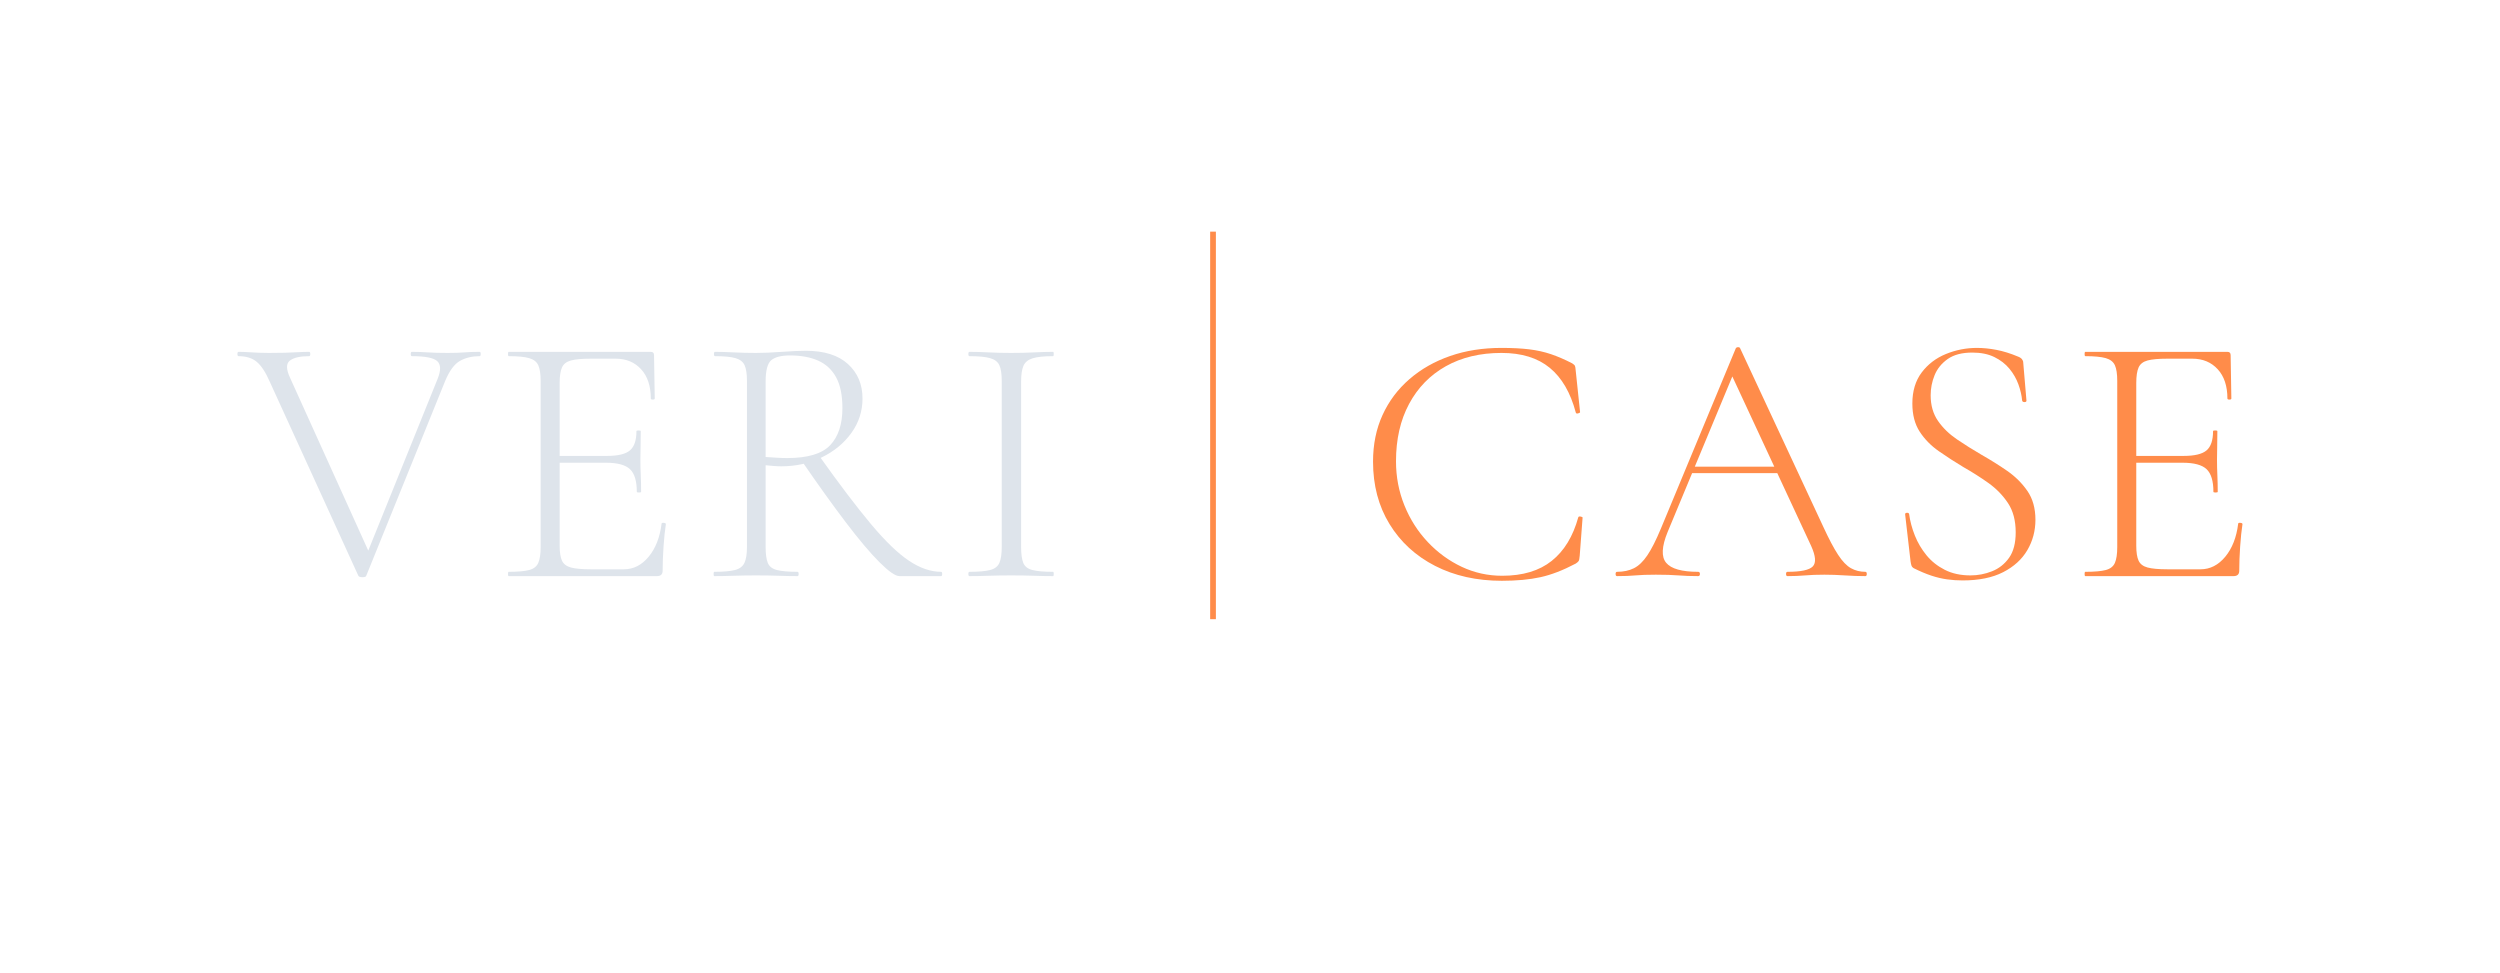
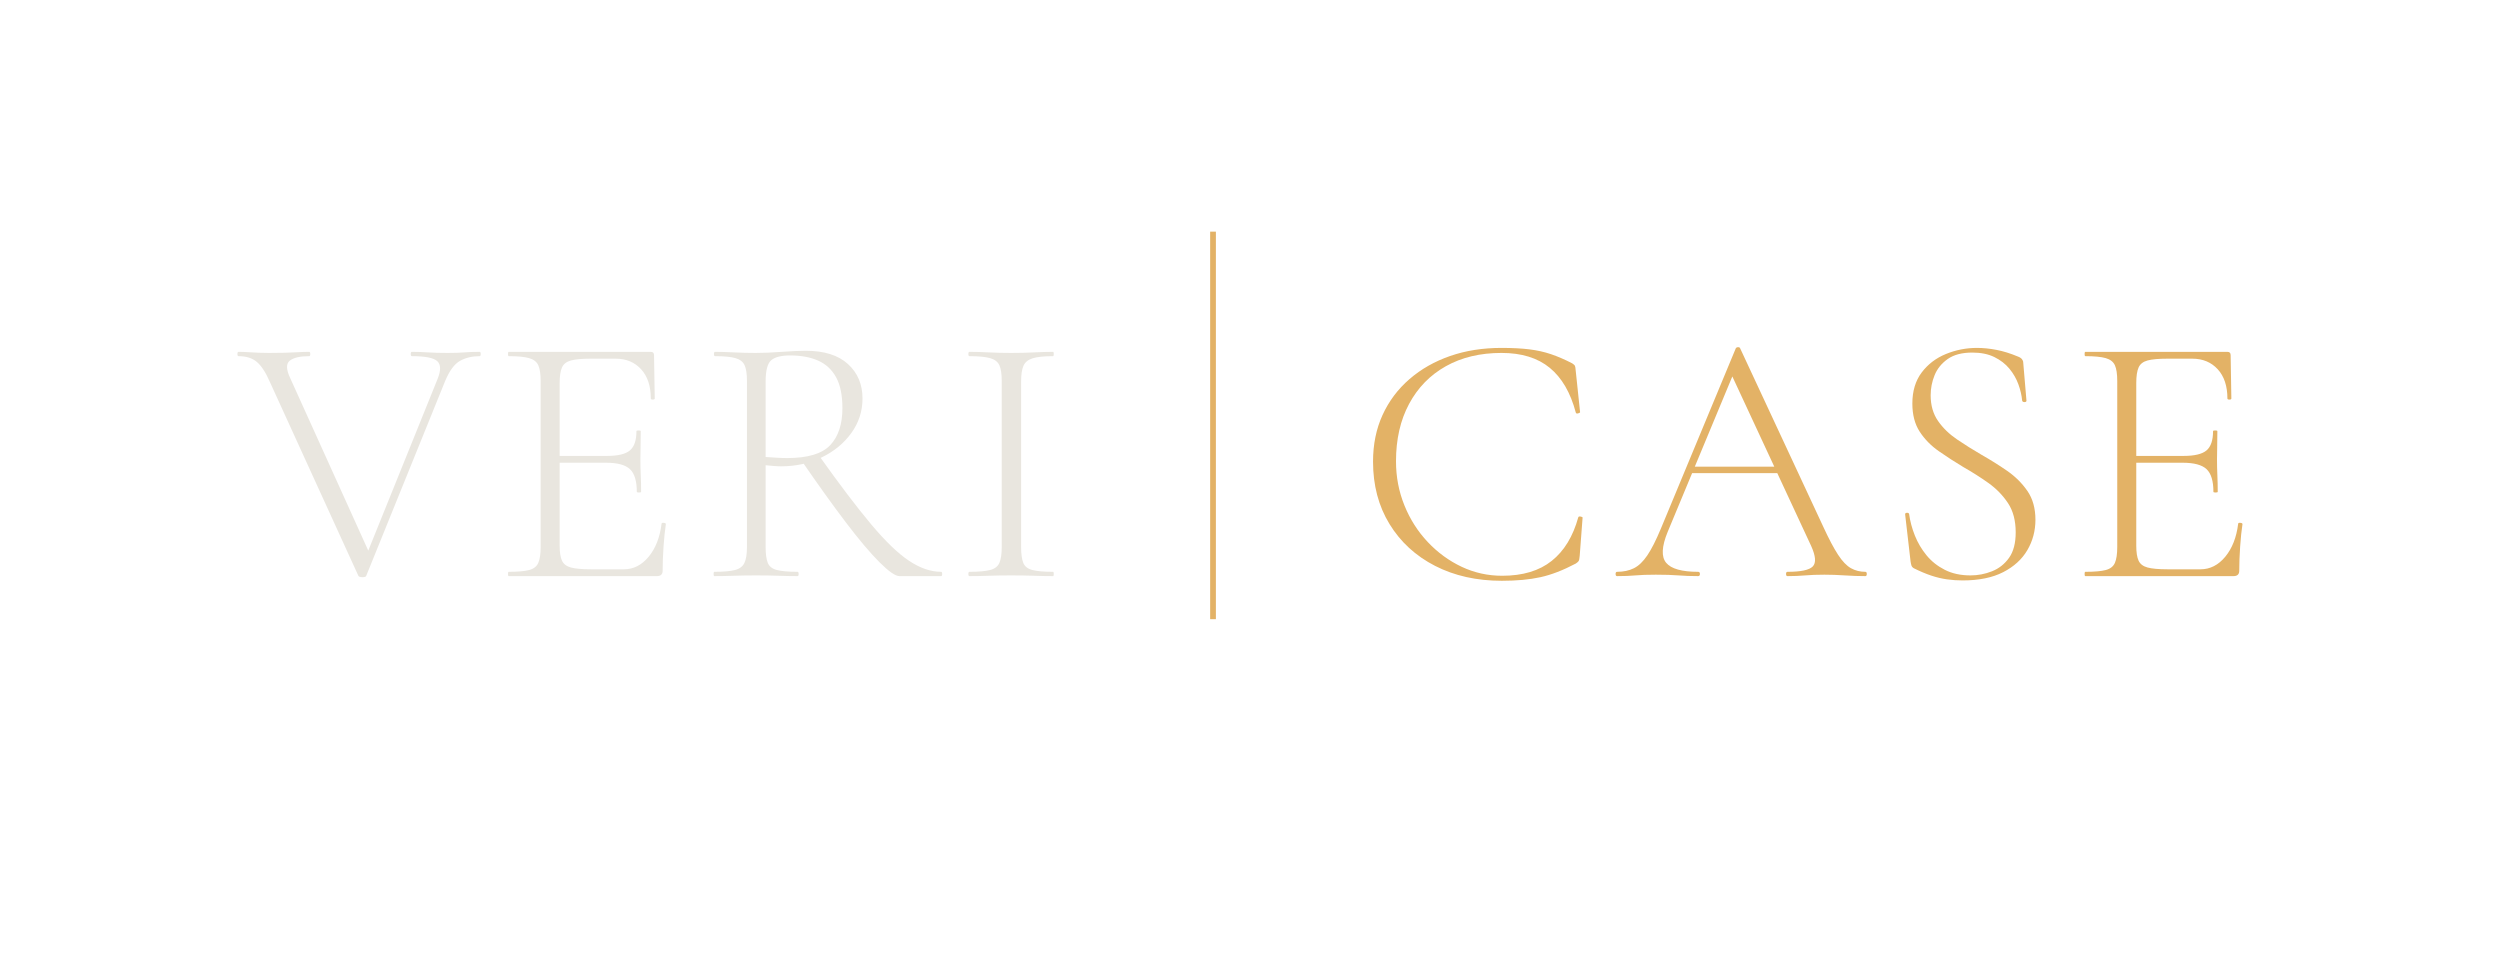
<svg xmlns="http://www.w3.org/2000/svg" viewBox="0 0 501.63 195.2" width="501.63" height="195.2" fill="none">
-   <path d="M96.24 70.6Q96.456 70.6 96.456 71.032Q96.456 71.464 96.24 71.464Q94.008 71.464 92.316 72.4Q90.624 73.336 89.328 76.432L73.488 115.528Q73.416 115.816 72.732 115.816Q72.048 115.816 71.904 115.528L54.12 76.576Q52.896 73.768 51.528 72.616Q50.16 71.464 47.856 71.464Q47.64 71.464 47.64 71.032Q47.64 70.6 47.856 70.6Q48.864 70.6 49.908 70.672Q50.952 70.744 51.996 70.78Q53.04 70.816 53.976 70.816Q55.704 70.816 57.144 70.78Q58.584 70.744 59.772 70.672Q60.96 70.6 62.04 70.6Q62.256 70.6 62.256 71.032Q62.256 71.464 62.04 71.464Q59.304 71.464 58.152 72.364Q57.0 73.264 58.224 75.856L74.352 111.496L72.408 114.16L87.816 76Q88.824 73.48 87.744 72.472Q86.664 71.464 82.632 71.464Q82.416 71.464 82.416 71.032Q82.416 70.6 82.632 70.6Q84.288 70.6 85.836 70.708Q87.384 70.816 89.832 70.816Q91.92 70.816 93.18 70.708Q94.44 70.6 96.24 70.6Z" fill="#DEE4EB" />
-   <path d="M131.808 115.6H102.072Q101.928 115.6 101.928 115.168Q101.928 114.736 102.072 114.736Q104.808 114.736 106.176 114.376Q107.544 114.016 108.012 112.936Q108.48 111.856 108.48 109.768V76.432Q108.48 74.344 108.012 73.3Q107.544 72.256 106.176 71.86Q104.808 71.464 102.072 71.464Q101.928 71.464 101.928 71.032Q101.928 70.6 102.072 70.6H130.584Q131.232 70.6 131.232 71.248L131.376 79.96Q131.376 80.176 130.98 80.176Q130.584 80.176 130.584 79.96Q130.584 76.216 128.64 74.092Q126.696 71.968 123.528 71.968H118.56Q115.896 71.968 114.564 72.328Q113.232 72.688 112.764 73.732Q112.296 74.776 112.296 76.864V109.48Q112.296 111.496 112.764 112.504Q113.232 113.512 114.564 113.872Q115.896 114.232 118.56 114.232H125.184Q128.064 114.232 130.152 111.712Q132.24 109.192 132.744 105.088Q132.744 104.872 133.176 104.908Q133.608 104.944 133.608 105.16Q133.32 107.032 133.14 109.66Q132.96 112.288 132.96 114.52Q132.96 115.6 131.808 115.6ZM127.776 98.68Q127.776 95.44 126.408 94.144Q125.04 92.848 121.584 92.848H110.496V91.48H121.8Q125.112 91.48 126.408 90.364Q127.704 89.248 127.704 86.512Q127.704 86.368 128.136 86.368Q128.568 86.368 128.568 86.512Q128.568 88.6 128.532 89.752Q128.496 90.904 128.496 92.2Q128.496 93.784 128.568 95.332Q128.64 96.88 128.64 98.68Q128.64 98.824 128.208 98.824Q127.776 98.824 127.776 98.68Z" fill="#DEE4EB" />
-   <path d="M180.48 115.6Q179.256 115.6 176.448 112.792Q173.64 109.984 169.68 104.764Q165.72 99.544 160.824 92.416L164.28 91.336Q170.472 100.048 174.792 105.196Q179.112 110.344 182.424 112.54Q185.736 114.736 188.832 114.736Q189.048 114.736 189.048 115.168Q189.048 115.6 188.832 115.6Q185.592 115.6 183.54 115.6Q181.488 115.6 180.48 115.6ZM161.688 70.384Q167.232 70.384 170.148 73.048Q173.064 75.712 173.064 79.96Q173.064 83.776 170.832 86.872Q168.6 89.968 164.892 91.768Q161.184 93.568 156.72 93.568Q156.072 93.568 155.208 93.496Q154.344 93.424 153.624 93.352V109.768Q153.624 111.856 154.056 112.936Q154.488 114.016 155.892 114.376Q157.296 114.736 160.032 114.736Q160.248 114.736 160.248 115.168Q160.248 115.6 160.032 115.6Q158.304 115.6 156.252 115.528Q154.2 115.456 151.68 115.456Q149.376 115.456 147.216 115.528Q145.056 115.6 143.328 115.6Q143.184 115.6 143.184 115.168Q143.184 114.736 143.328 114.736Q146.064 114.736 147.468 114.376Q148.872 114.016 149.376 112.936Q149.88 111.856 149.88 109.768V76.432Q149.88 74.344 149.412 73.3Q148.944 72.256 147.576 71.86Q146.208 71.464 143.472 71.464Q143.256 71.464 143.256 71.032Q143.256 70.6 143.472 70.6Q145.128 70.6 147.252 70.708Q149.376 70.816 151.68 70.816Q153.912 70.816 156.864 70.6Q159.816 70.384 161.688 70.384ZM169.032 81.904Q169.032 78.016 167.772 75.712Q166.512 73.408 164.172 72.364Q161.832 71.32 158.52 71.32Q155.928 71.32 154.776 72.256Q153.624 73.192 153.624 76.576V91.696Q154.632 91.768 155.82 91.84Q157.008 91.912 157.944 91.912Q164.136 91.912 166.584 89.32Q169.032 86.728 169.032 81.904Z" fill="#DEE4EB" />
-   <path d="M204.888 109.768Q204.888 111.856 205.32 112.936Q205.752 114.016 207.156 114.376Q208.56 114.736 211.296 114.736Q211.44 114.736 211.44 115.168Q211.44 115.6 211.296 115.6Q209.568 115.6 207.48 115.528Q205.392 115.456 202.872 115.456Q200.496 115.456 198.372 115.528Q196.248 115.6 194.52 115.6Q194.304 115.6 194.304 115.168Q194.304 114.736 194.52 114.736Q197.256 114.736 198.66 114.376Q200.064 114.016 200.532 112.936Q201.0 111.856 201.0 109.768V76.432Q201.0 74.344 200.532 73.3Q200.064 72.256 198.66 71.86Q197.256 71.464 194.52 71.464Q194.304 71.464 194.304 71.032Q194.304 70.6 194.52 70.6Q196.248 70.6 198.372 70.708Q200.496 70.816 202.872 70.816Q205.392 70.816 207.516 70.708Q209.64 70.6 211.296 70.6Q211.44 70.6 211.44 71.032Q211.44 71.464 211.296 71.464Q208.56 71.464 207.192 71.896Q205.824 72.328 205.356 73.408Q204.888 74.488 204.888 76.576Z" fill="#DEE4EB" />
-   <rect x="242.82" y="46.48" width="1.15" height="77.76" fill="#FF8C4A" />
-   <path d="M301.278 69.808Q304.518 69.808 306.858 70.096Q309.198 70.384 311.214 71.068Q313.23 71.752 315.462 72.904Q315.894 73.192 316.002 73.372Q316.11 73.552 316.182 74.488L317.046 82.696Q317.046 82.84 316.65 82.948Q316.254 83.056 316.182 82.768Q314.598 76.792 310.962 73.804Q307.326 70.816 301.278 70.816Q294.87 70.816 290.118 73.48Q285.366 76.144 282.738 81.04Q280.11 85.936 280.11 92.56Q280.11 97.24 281.802 101.416Q283.494 105.592 286.482 108.76Q289.47 111.928 293.286 113.728Q297.102 115.528 301.422 115.528Q307.614 115.528 311.358 112.54Q315.102 109.552 316.686 103.792Q316.758 103.576 317.154 103.648Q317.55 103.72 317.55 103.864L316.974 111.496Q316.902 112.36 316.758 112.576Q316.614 112.792 316.182 113.08Q312.366 115.096 309.09 115.816Q305.814 116.536 301.35 116.536Q293.79 116.536 287.958 113.548Q282.126 110.56 278.814 105.16Q275.502 99.76 275.502 92.632Q275.502 87.448 277.41 83.272Q279.318 79.096 282.81 76.072Q286.302 73.048 290.982 71.428Q295.662 69.808 301.278 69.808Z" fill="#FF8C4A" />
-   <path d="M338.718 94.936 339.366 93.64H358.014L358.518 94.936ZM374.286 114.736Q374.574 114.736 374.574 115.168Q374.574 115.6 374.286 115.6Q372.27 115.6 370.146 115.456Q368.022 115.312 366.078 115.312Q363.846 115.312 362.226 115.456Q360.606 115.6 358.662 115.6Q358.374 115.6 358.374 115.168Q358.374 114.736 358.662 114.736Q362.694 114.736 363.738 113.656Q364.782 112.576 363.414 109.552L347.142 74.56L348.51 73.336L334.614 106.744Q332.814 111.136 334.326 112.936Q335.838 114.736 340.734 114.736Q341.094 114.736 341.094 115.168Q341.094 115.6 340.734 115.6Q338.574 115.6 336.774 115.456Q334.974 115.312 332.238 115.312Q329.718 115.312 328.17 115.456Q326.622 115.6 324.462 115.6Q324.174 115.6 324.174 115.168Q324.174 114.736 324.462 114.736Q326.406 114.736 327.846 114.016Q329.286 113.296 330.546 111.424Q331.806 109.552 333.246 106.096L348.294 69.88Q348.438 69.664 348.762 69.664Q349.086 69.664 349.158 69.88L365.862 105.736Q367.518 109.336 368.814 111.316Q370.11 113.296 371.406 114.016Q372.702 114.736 374.286 114.736Z" fill="#FF8C4A" />
-   <path d="M387.39 79.312Q387.39 82.336 388.866 84.46Q390.342 86.584 392.682 88.168Q395.022 89.752 397.614 91.264Q400.278 92.776 402.726 94.468Q405.174 96.16 406.794 98.5Q408.414 100.84 408.414 104.296Q408.414 107.608 406.794 110.38Q405.174 113.152 401.934 114.808Q398.694 116.464 393.798 116.464Q392.214 116.464 390.666 116.248Q389.118 116.032 387.498 115.492Q385.878 114.952 384.006 114.016Q383.646 113.8 383.538 113.476Q383.43 113.152 383.358 112.648L382.278 103.288Q382.206 102.928 382.602 102.892Q382.998 102.856 383.07 103.144Q383.358 105.304 384.222 107.464Q385.086 109.624 386.562 111.424Q388.038 113.224 390.234 114.34Q392.43 115.456 395.382 115.456Q397.614 115.456 399.702 114.628Q401.79 113.8 403.122 111.928Q404.454 110.056 404.454 106.816Q404.454 103.288 402.906 100.948Q401.358 98.608 398.982 96.916Q396.606 95.224 393.942 93.712Q391.422 92.2 389.046 90.544Q386.67 88.888 385.194 86.62Q383.718 84.352 383.718 80.968Q383.718 77.224 385.59 74.74Q387.462 72.256 390.45 71.032Q393.438 69.808 396.678 69.808Q398.55 69.808 400.602 70.204Q402.654 70.6 404.886 71.536Q405.462 71.752 405.714 72.076Q405.966 72.4 405.966 72.76L406.614 80.392Q406.614 80.68 406.218 80.68Q405.822 80.68 405.75 80.392Q405.606 78.808 404.994 77.116Q404.382 75.424 403.194 73.984Q402.006 72.544 400.17 71.644Q398.334 70.744 395.742 70.744Q392.646 70.744 390.81 72.04Q388.974 73.336 388.182 75.28Q387.39 77.224 387.39 79.312Z" fill="#FF8C4A" />
-   <path d="M448.158 115.6H418.422Q418.278 115.6 418.278 115.168Q418.278 114.736 418.422 114.736Q421.158 114.736 422.526 114.376Q423.894 114.016 424.362 112.936Q424.83 111.856 424.83 109.768V76.432Q424.83 74.344 424.362 73.3Q423.894 72.256 422.526 71.86Q421.158 71.464 418.422 71.464Q418.278 71.464 418.278 71.032Q418.278 70.6 418.422 70.6H446.934Q447.582 70.6 447.582 71.248L447.726 79.96Q447.726 80.176 447.33 80.176Q446.934 80.176 446.934 79.96Q446.934 76.216 444.99 74.092Q443.046 71.968 439.878 71.968H434.91Q432.246 71.968 430.914 72.328Q429.582 72.688 429.114 73.732Q428.646 74.776 428.646 76.864V109.48Q428.646 111.496 429.114 112.504Q429.582 113.512 430.914 113.872Q432.246 114.232 434.91 114.232H441.534Q444.414 114.232 446.502 111.712Q448.59 109.192 449.094 105.088Q449.094 104.872 449.526 104.908Q449.958 104.944 449.958 105.16Q449.67 107.032 449.49 109.66Q449.31 112.288 449.31 114.52Q449.31 115.6 448.158 115.6ZM444.126 98.68Q444.126 95.44 442.758 94.144Q441.39 92.848 437.934 92.848H426.846V91.48H438.15Q441.462 91.48 442.758 90.364Q444.054 89.248 444.054 86.512Q444.054 86.368 444.486 86.368Q444.918 86.368 444.918 86.512Q444.918 88.6 444.882 89.752Q444.846 90.904 444.846 92.2Q444.846 93.784 444.918 95.332Q444.99 96.88 444.99 98.68Q444.99 98.824 444.558 98.824Q444.126 98.824 444.126 98.68Z" fill="#FF8C4A" />
+   <path d="M96.24 70.6Q96.456 70.6 96.456 71.032Q96.456 71.464 96.24 71.464Q94.008 71.464 92.316 72.4Q90.624 73.336 89.328 76.432L73.488 115.528Q73.416 115.816 72.732 115.816Q72.048 115.816 71.904 115.528L54.12 76.576Q52.896 73.768 51.528 72.616Q50.16 71.464 47.856 71.464Q47.64 71.464 47.64 71.032Q47.64 70.6 47.856 70.6Q48.864 70.6 49.908 70.672Q50.952 70.744 51.996 70.78Q53.04 70.816 53.976 70.816Q55.704 70.816 57.144 70.78Q58.584 70.744 59.772 70.672Q60.96 70.6 62.04 70.6Q62.256 70.6 62.256 71.032Q62.256 71.464 62.04 71.464Q59.304 71.464 58.152 72.364Q57.0 73.264 58.224 75.856L74.352 111.496L72.408 114.16L87.816 76Q88.824 73.48 87.744 72.472Q86.664 71.464 82.632 71.464Q82.416 71.464 82.416 71.032Q82.416 70.6 82.632 70.6Q84.288 70.6 85.836 70.708Q87.384 70.816 89.832 70.816Q91.92 70.816 93.18 70.708Q94.44 70.6 96.24 70.6Z" fill="#E9E6DF" />
+   <path d="M131.808 115.6H102.072Q101.928 115.6 101.928 115.168Q101.928 114.736 102.072 114.736Q104.808 114.736 106.176 114.376Q107.544 114.016 108.012 112.936Q108.48 111.856 108.48 109.768V76.432Q108.48 74.344 108.012 73.3Q107.544 72.256 106.176 71.86Q104.808 71.464 102.072 71.464Q101.928 71.464 101.928 71.032Q101.928 70.6 102.072 70.6H130.584Q131.232 70.6 131.232 71.248L131.376 79.96Q131.376 80.176 130.98 80.176Q130.584 80.176 130.584 79.96Q130.584 76.216 128.64 74.092Q126.696 71.968 123.528 71.968H118.56Q115.896 71.968 114.564 72.328Q113.232 72.688 112.764 73.732Q112.296 74.776 112.296 76.864V109.48Q112.296 111.496 112.764 112.504Q113.232 113.512 114.564 113.872Q115.896 114.232 118.56 114.232H125.184Q128.064 114.232 130.152 111.712Q132.24 109.192 132.744 105.088Q132.744 104.872 133.176 104.908Q133.608 104.944 133.608 105.16Q133.32 107.032 133.14 109.66Q132.96 112.288 132.96 114.52Q132.96 115.6 131.808 115.6ZM127.776 98.68Q127.776 95.44 126.408 94.144Q125.04 92.848 121.584 92.848H110.496V91.48H121.8Q125.112 91.48 126.408 90.364Q127.704 89.248 127.704 86.512Q127.704 86.368 128.136 86.368Q128.568 86.368 128.568 86.512Q128.568 88.6 128.532 89.752Q128.496 90.904 128.496 92.2Q128.496 93.784 128.568 95.332Q128.64 96.88 128.64 98.68Q128.64 98.824 128.208 98.824Q127.776 98.824 127.776 98.68Z" fill="#E9E6DF" />
+   <path d="M180.48 115.6Q179.256 115.6 176.448 112.792Q173.64 109.984 169.68 104.764Q165.72 99.544 160.824 92.416L164.28 91.336Q170.472 100.048 174.792 105.196Q179.112 110.344 182.424 112.54Q185.736 114.736 188.832 114.736Q189.048 114.736 189.048 115.168Q189.048 115.6 188.832 115.6Q185.592 115.6 183.54 115.6Q181.488 115.6 180.48 115.6ZM161.688 70.384Q167.232 70.384 170.148 73.048Q173.064 75.712 173.064 79.96Q173.064 83.776 170.832 86.872Q168.6 89.968 164.892 91.768Q161.184 93.568 156.72 93.568Q156.072 93.568 155.208 93.496Q154.344 93.424 153.624 93.352V109.768Q153.624 111.856 154.056 112.936Q154.488 114.016 155.892 114.376Q157.296 114.736 160.032 114.736Q160.248 114.736 160.248 115.168Q160.248 115.6 160.032 115.6Q158.304 115.6 156.252 115.528Q154.2 115.456 151.68 115.456Q149.376 115.456 147.216 115.528Q145.056 115.6 143.328 115.6Q143.184 115.6 143.184 115.168Q143.184 114.736 143.328 114.736Q146.064 114.736 147.468 114.376Q148.872 114.016 149.376 112.936Q149.88 111.856 149.88 109.768V76.432Q149.88 74.344 149.412 73.3Q148.944 72.256 147.576 71.86Q146.208 71.464 143.472 71.464Q143.256 71.464 143.256 71.032Q143.256 70.6 143.472 70.6Q145.128 70.6 147.252 70.708Q149.376 70.816 151.68 70.816Q153.912 70.816 156.864 70.6Q159.816 70.384 161.688 70.384ZM169.032 81.904Q169.032 78.016 167.772 75.712Q166.512 73.408 164.172 72.364Q161.832 71.32 158.52 71.32Q155.928 71.32 154.776 72.256Q153.624 73.192 153.624 76.576V91.696Q154.632 91.768 155.82 91.84Q157.008 91.912 157.944 91.912Q164.136 91.912 166.584 89.32Q169.032 86.728 169.032 81.904Z" fill="#E9E6DF" />
+   <path d="M204.888 109.768Q204.888 111.856 205.32 112.936Q205.752 114.016 207.156 114.376Q208.56 114.736 211.296 114.736Q211.44 114.736 211.44 115.168Q211.44 115.6 211.296 115.6Q209.568 115.6 207.48 115.528Q205.392 115.456 202.872 115.456Q200.496 115.456 198.372 115.528Q196.248 115.6 194.52 115.6Q194.304 115.6 194.304 115.168Q194.304 114.736 194.52 114.736Q197.256 114.736 198.66 114.376Q200.064 114.016 200.532 112.936Q201.0 111.856 201.0 109.768V76.432Q201.0 74.344 200.532 73.3Q200.064 72.256 198.66 71.86Q197.256 71.464 194.52 71.464Q194.304 71.464 194.304 71.032Q194.304 70.6 194.52 70.6Q196.248 70.6 198.372 70.708Q200.496 70.816 202.872 70.816Q205.392 70.816 207.516 70.708Q209.64 70.6 211.296 70.6Q211.44 70.6 211.44 71.032Q211.44 71.464 211.296 71.464Q208.56 71.464 207.192 71.896Q205.824 72.328 205.356 73.408Q204.888 74.488 204.888 76.576Z" fill="#E9E6DF" />
+   <rect x="242.82" y="46.48" width="1.15" height="77.76" fill="#E3B266" />
+   <path d="M301.278 69.808Q304.518 69.808 306.858 70.096Q309.198 70.384 311.214 71.068Q313.23 71.752 315.462 72.904Q315.894 73.192 316.002 73.372Q316.11 73.552 316.182 74.488L317.046 82.696Q317.046 82.84 316.65 82.948Q316.254 83.056 316.182 82.768Q314.598 76.792 310.962 73.804Q307.326 70.816 301.278 70.816Q294.87 70.816 290.118 73.48Q285.366 76.144 282.738 81.04Q280.11 85.936 280.11 92.56Q280.11 97.24 281.802 101.416Q283.494 105.592 286.482 108.76Q289.47 111.928 293.286 113.728Q297.102 115.528 301.422 115.528Q307.614 115.528 311.358 112.54Q315.102 109.552 316.686 103.792Q316.758 103.576 317.154 103.648Q317.55 103.72 317.55 103.864L316.974 111.496Q316.902 112.36 316.758 112.576Q316.614 112.792 316.182 113.08Q312.366 115.096 309.09 115.816Q305.814 116.536 301.35 116.536Q293.79 116.536 287.958 113.548Q282.126 110.56 278.814 105.16Q275.502 99.76 275.502 92.632Q275.502 87.448 277.41 83.272Q279.318 79.096 282.81 76.072Q286.302 73.048 290.982 71.428Q295.662 69.808 301.278 69.808Z" fill="#E3B266" />
+   <path d="M338.718 94.936 339.366 93.64H358.014L358.518 94.936ZM374.286 114.736Q374.574 114.736 374.574 115.168Q374.574 115.6 374.286 115.6Q372.27 115.6 370.146 115.456Q368.022 115.312 366.078 115.312Q363.846 115.312 362.226 115.456Q360.606 115.6 358.662 115.6Q358.374 115.6 358.374 115.168Q358.374 114.736 358.662 114.736Q362.694 114.736 363.738 113.656Q364.782 112.576 363.414 109.552L347.142 74.56L348.51 73.336L334.614 106.744Q332.814 111.136 334.326 112.936Q335.838 114.736 340.734 114.736Q341.094 114.736 341.094 115.168Q341.094 115.6 340.734 115.6Q338.574 115.6 336.774 115.456Q334.974 115.312 332.238 115.312Q329.718 115.312 328.17 115.456Q326.622 115.6 324.462 115.6Q324.174 115.6 324.174 115.168Q324.174 114.736 324.462 114.736Q326.406 114.736 327.846 114.016Q329.286 113.296 330.546 111.424Q331.806 109.552 333.246 106.096L348.294 69.88Q348.438 69.664 348.762 69.664Q349.086 69.664 349.158 69.88L365.862 105.736Q367.518 109.336 368.814 111.316Q370.11 113.296 371.406 114.016Q372.702 114.736 374.286 114.736Z" fill="#E3B266" />
+   <path d="M387.39 79.312Q387.39 82.336 388.866 84.46Q390.342 86.584 392.682 88.168Q395.022 89.752 397.614 91.264Q400.278 92.776 402.726 94.468Q405.174 96.16 406.794 98.5Q408.414 100.84 408.414 104.296Q408.414 107.608 406.794 110.38Q405.174 113.152 401.934 114.808Q398.694 116.464 393.798 116.464Q392.214 116.464 390.666 116.248Q389.118 116.032 387.498 115.492Q385.878 114.952 384.006 114.016Q383.646 113.8 383.538 113.476Q383.43 113.152 383.358 112.648L382.278 103.288Q382.206 102.928 382.602 102.892Q382.998 102.856 383.07 103.144Q383.358 105.304 384.222 107.464Q385.086 109.624 386.562 111.424Q388.038 113.224 390.234 114.34Q392.43 115.456 395.382 115.456Q397.614 115.456 399.702 114.628Q401.79 113.8 403.122 111.928Q404.454 110.056 404.454 106.816Q404.454 103.288 402.906 100.948Q401.358 98.608 398.982 96.916Q396.606 95.224 393.942 93.712Q391.422 92.2 389.046 90.544Q386.67 88.888 385.194 86.62Q383.718 84.352 383.718 80.968Q383.718 77.224 385.59 74.74Q387.462 72.256 390.45 71.032Q393.438 69.808 396.678 69.808Q398.55 69.808 400.602 70.204Q402.654 70.6 404.886 71.536Q405.462 71.752 405.714 72.076Q405.966 72.4 405.966 72.76L406.614 80.392Q406.614 80.68 406.218 80.68Q405.822 80.68 405.75 80.392Q405.606 78.808 404.994 77.116Q404.382 75.424 403.194 73.984Q402.006 72.544 400.17 71.644Q398.334 70.744 395.742 70.744Q392.646 70.744 390.81 72.04Q388.974 73.336 388.182 75.28Q387.39 77.224 387.39 79.312Z" fill="#E3B266" />
+   <path d="M448.158 115.6H418.422Q418.278 115.6 418.278 115.168Q418.278 114.736 418.422 114.736Q421.158 114.736 422.526 114.376Q423.894 114.016 424.362 112.936Q424.83 111.856 424.83 109.768V76.432Q424.83 74.344 424.362 73.3Q423.894 72.256 422.526 71.86Q421.158 71.464 418.422 71.464Q418.278 71.464 418.278 71.032Q418.278 70.6 418.422 70.6H446.934Q447.582 70.6 447.582 71.248L447.726 79.96Q447.726 80.176 447.33 80.176Q446.934 80.176 446.934 79.96Q446.934 76.216 444.99 74.092Q443.046 71.968 439.878 71.968H434.91Q432.246 71.968 430.914 72.328Q429.582 72.688 429.114 73.732Q428.646 74.776 428.646 76.864V109.48Q428.646 111.496 429.114 112.504Q429.582 113.512 430.914 113.872Q432.246 114.232 434.91 114.232H441.534Q444.414 114.232 446.502 111.712Q448.59 109.192 449.094 105.088Q449.094 104.872 449.526 104.908Q449.958 104.944 449.958 105.16Q449.67 107.032 449.49 109.66Q449.31 112.288 449.31 114.52Q449.31 115.6 448.158 115.6ZM444.126 98.68Q444.126 95.44 442.758 94.144Q441.39 92.848 437.934 92.848H426.846V91.48H438.15Q441.462 91.48 442.758 90.364Q444.054 89.248 444.054 86.512Q444.054 86.368 444.486 86.368Q444.918 86.368 444.918 86.512Q444.918 88.6 444.882 89.752Q444.846 90.904 444.846 92.2Q444.846 93.784 444.918 95.332Q444.99 96.88 444.99 98.68Q444.99 98.824 444.558 98.824Q444.126 98.824 444.126 98.68Z" fill="#E3B266" />
</svg>
